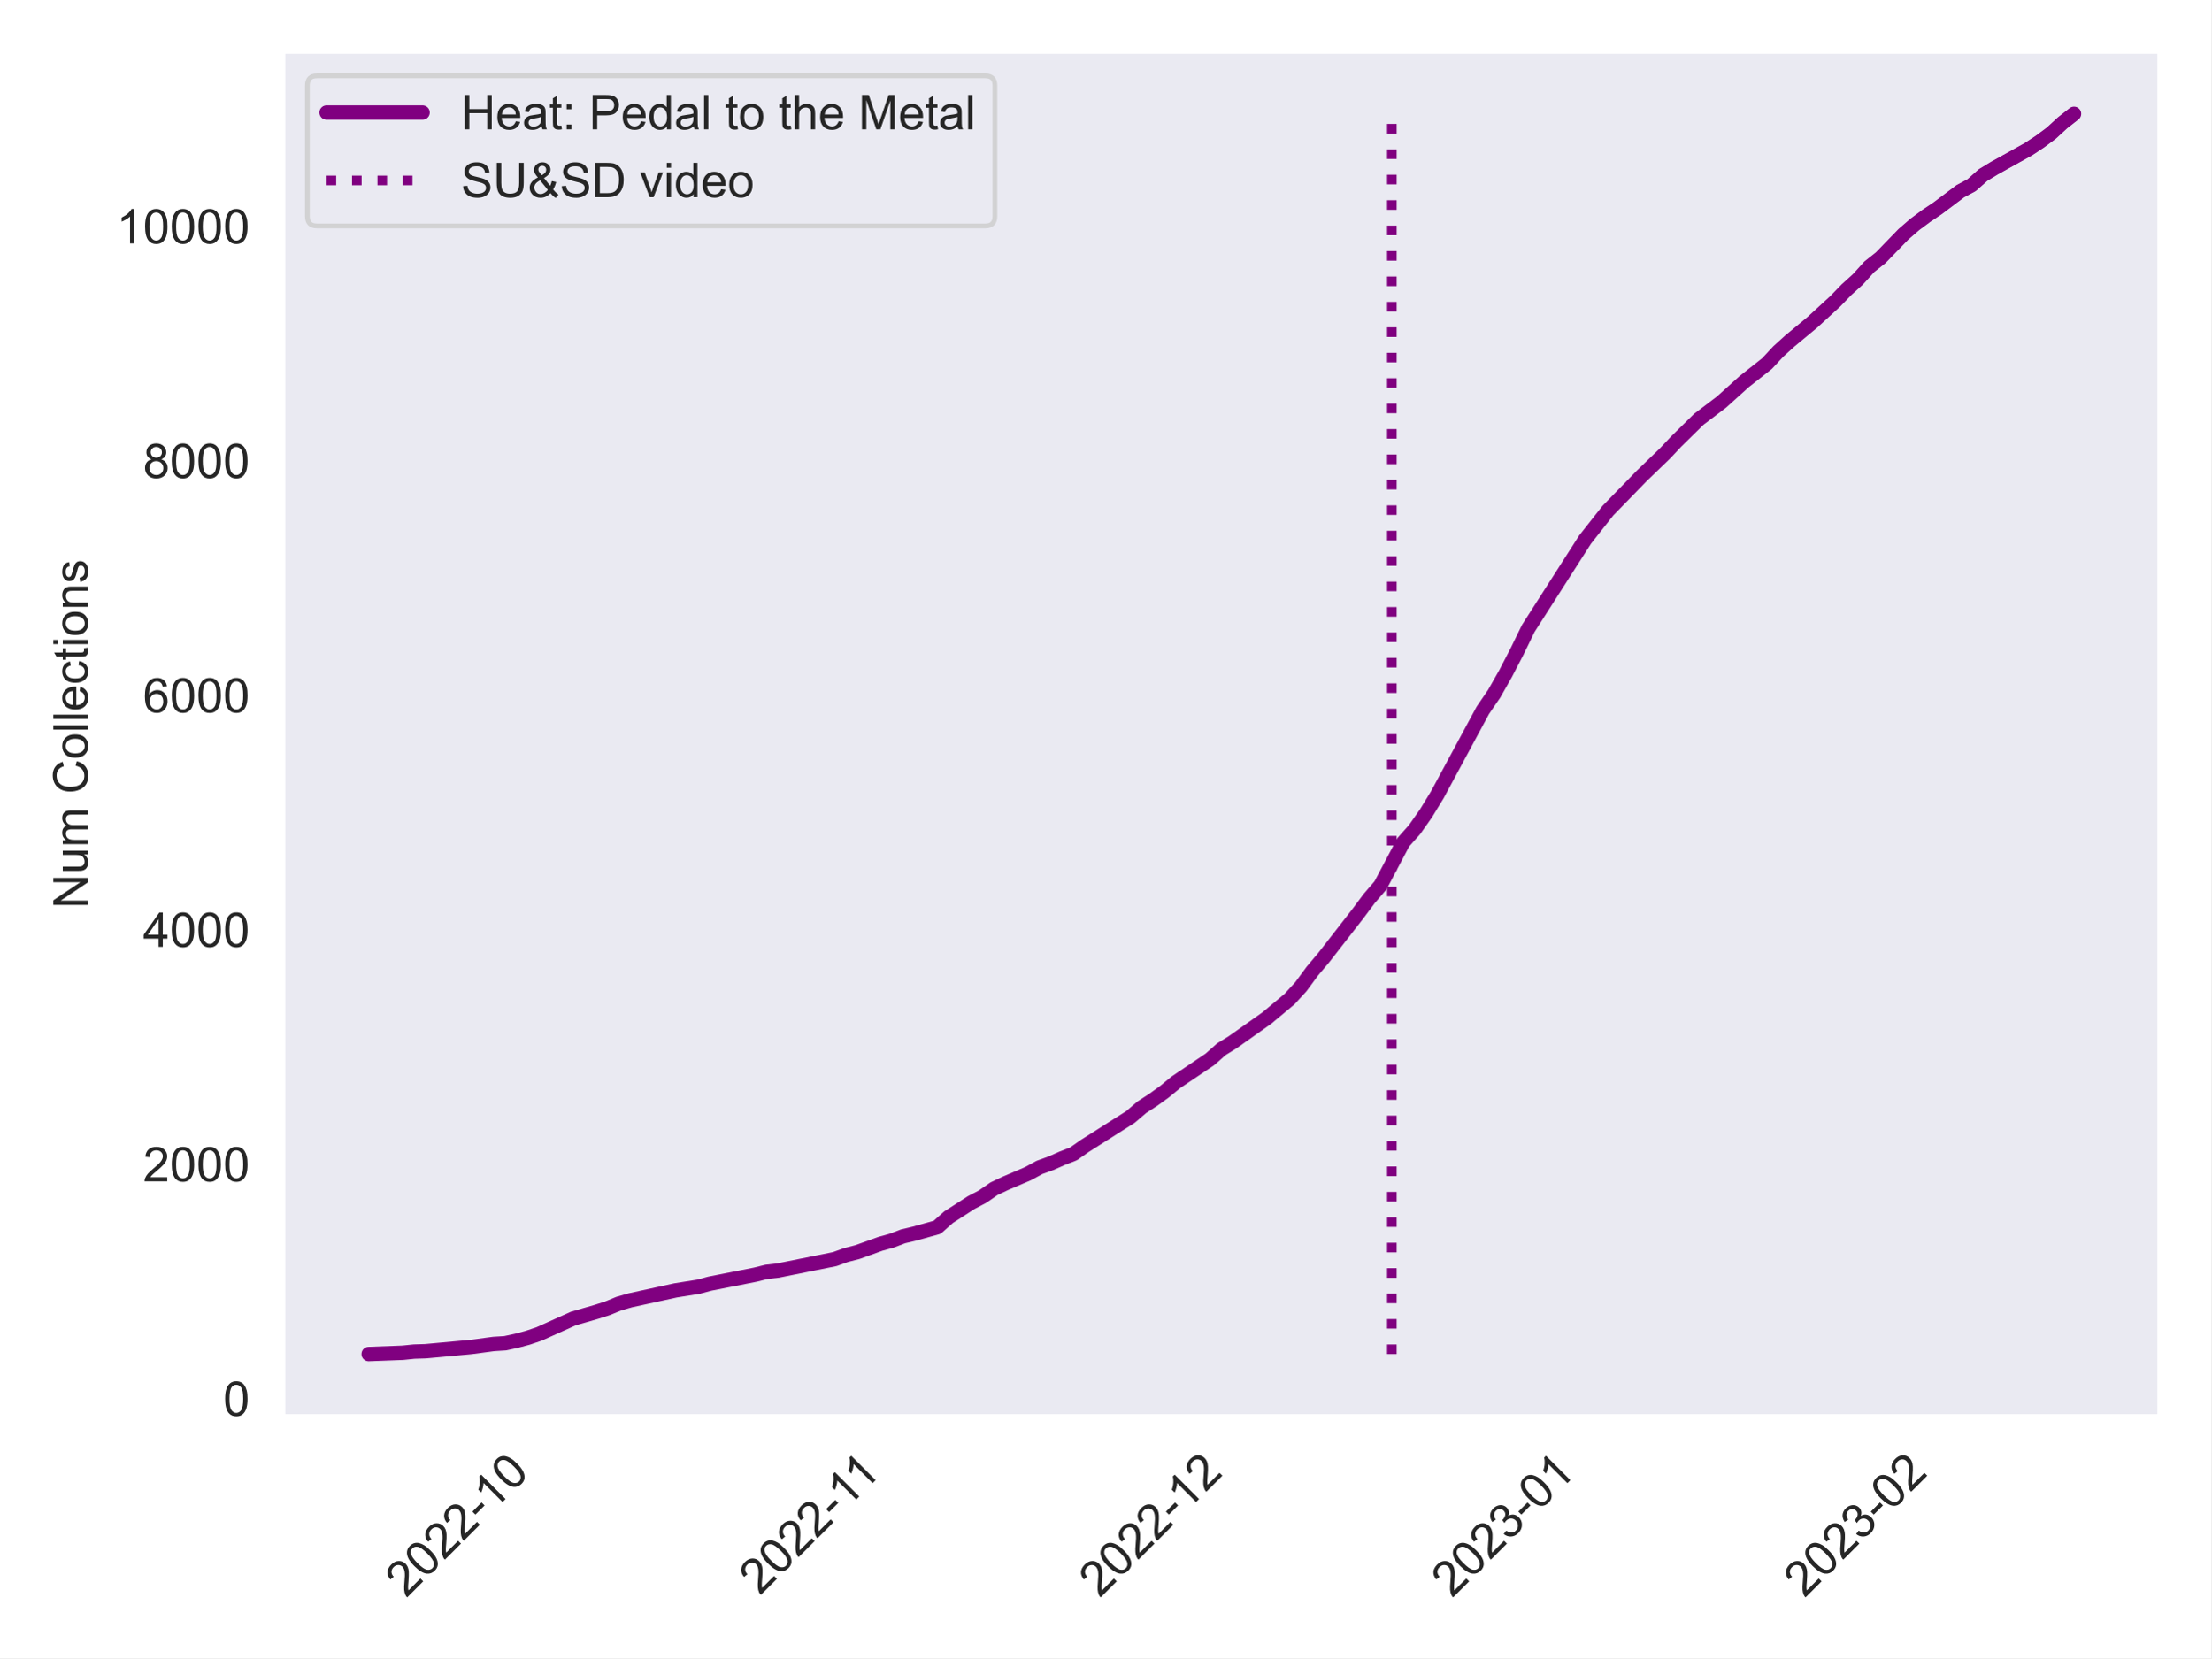
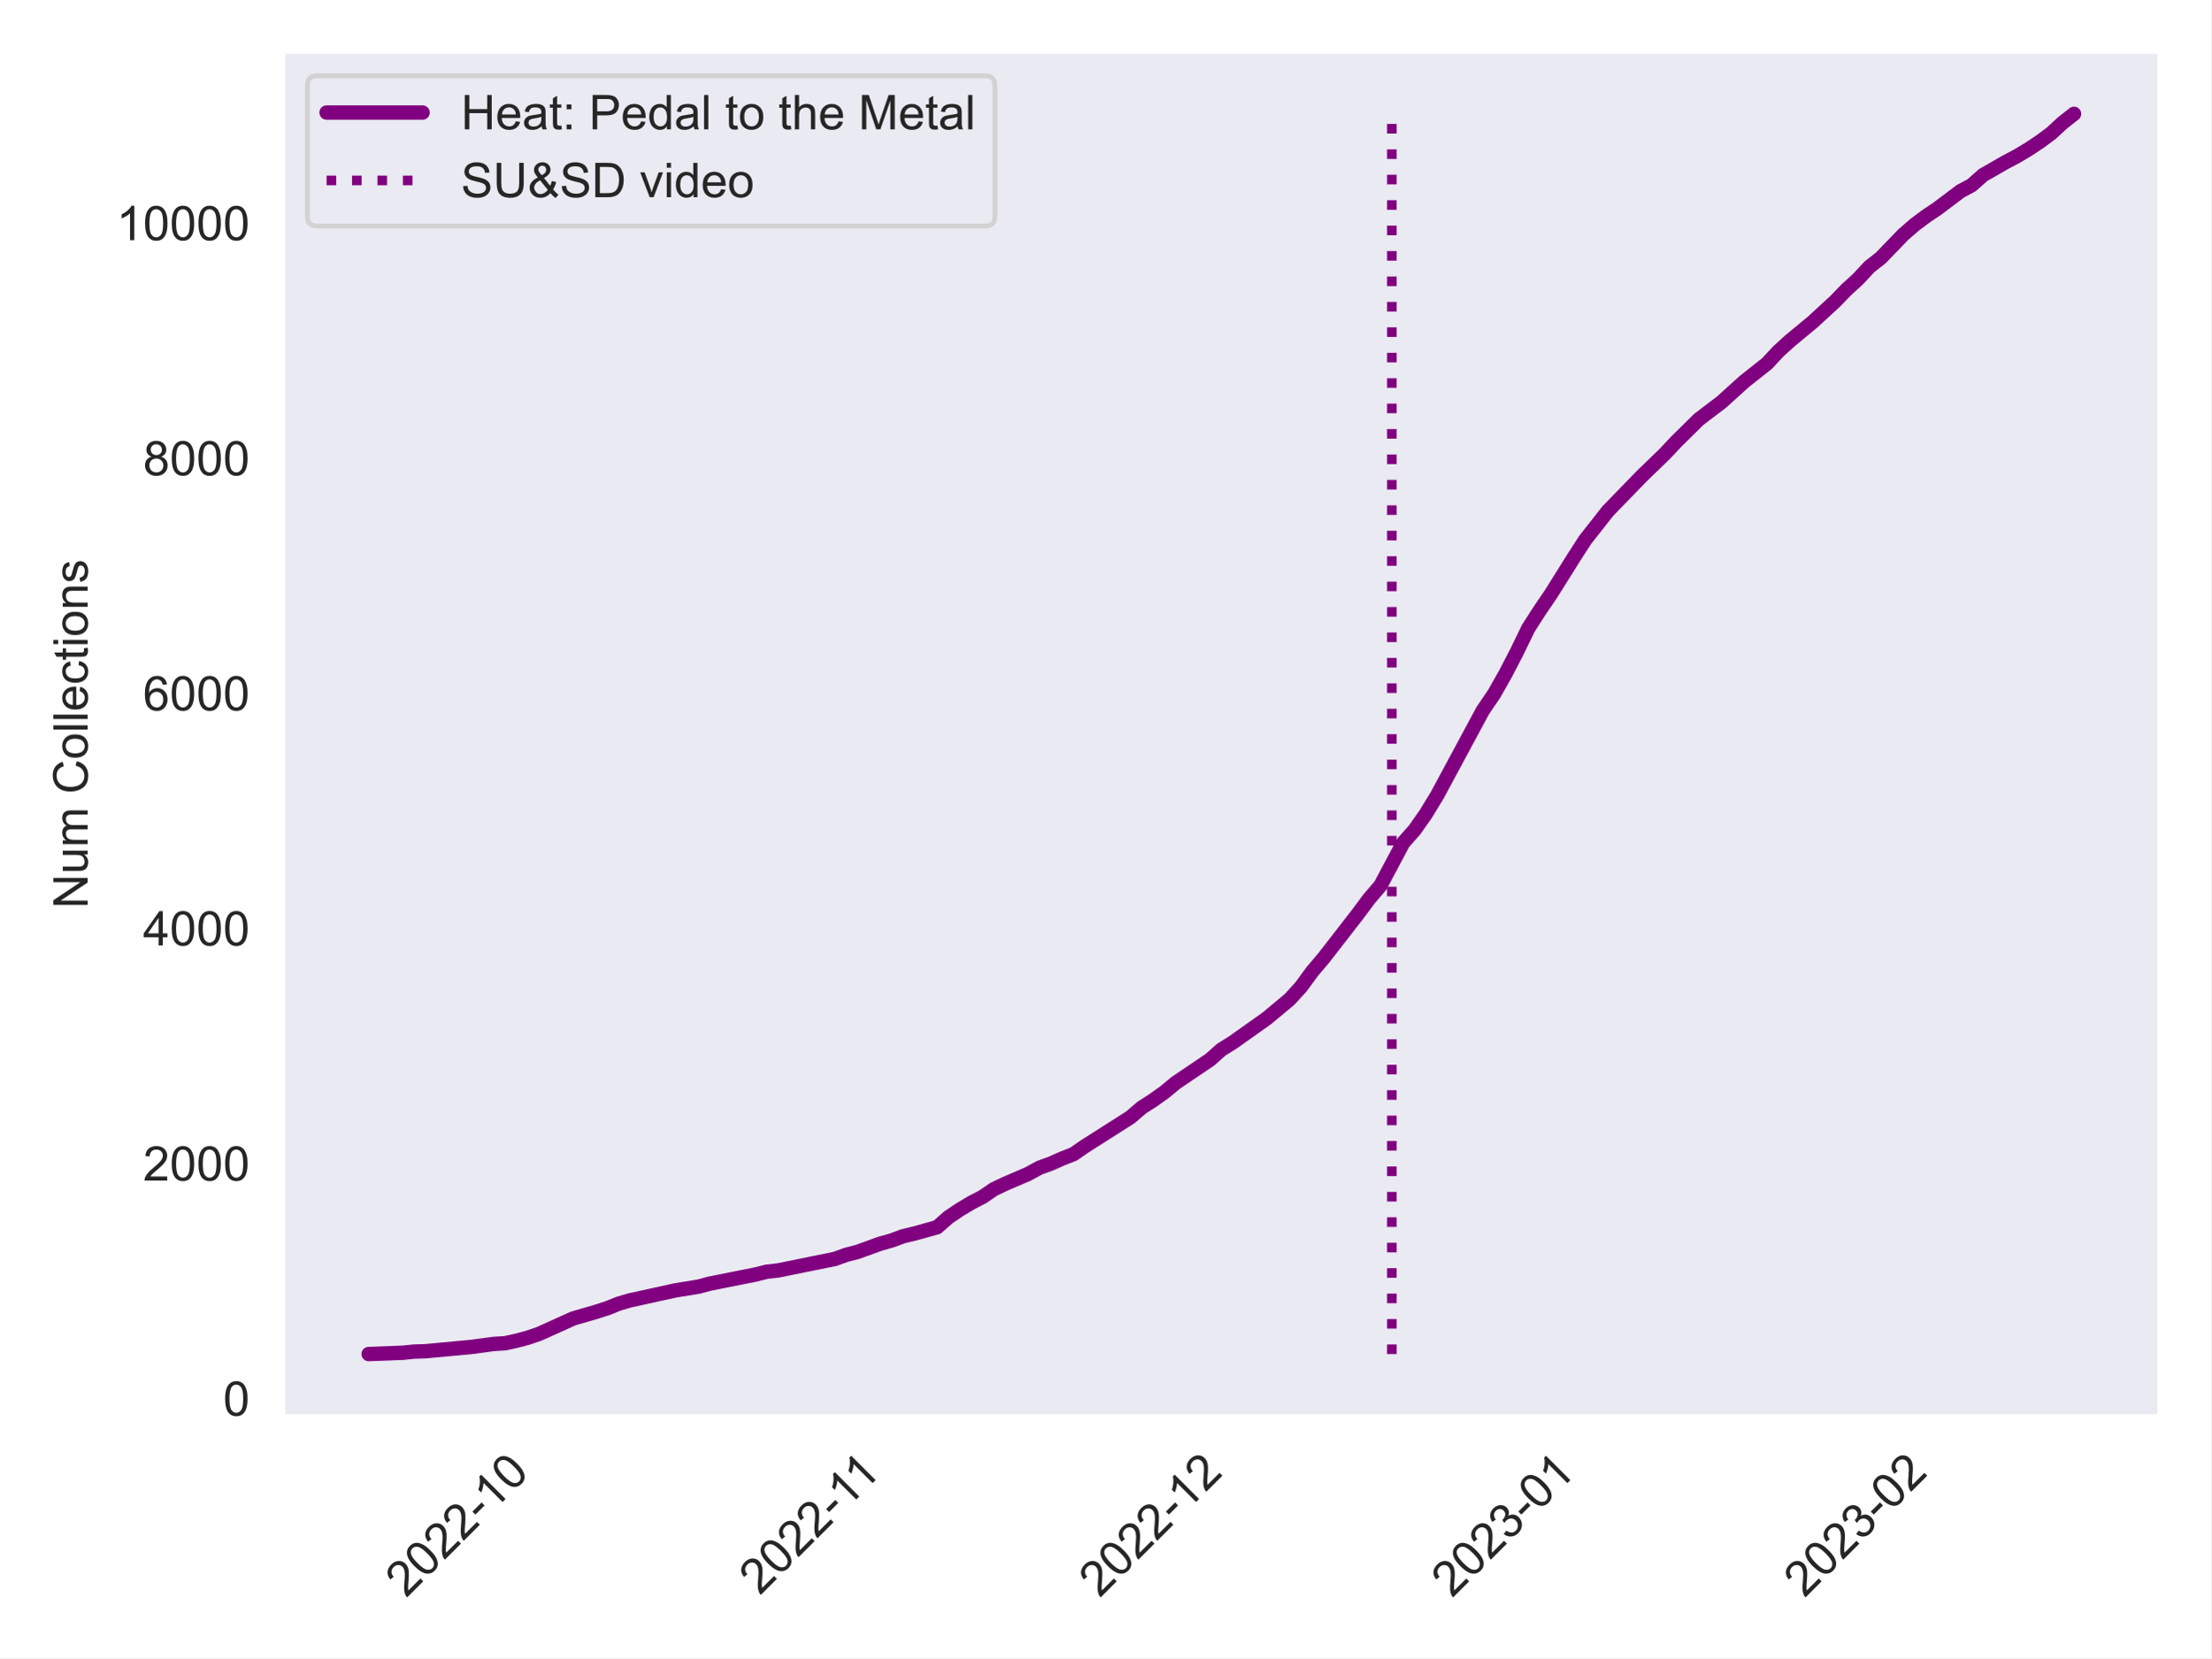
<svg xmlns="http://www.w3.org/2000/svg" xmlns:xlink="http://www.w3.org/1999/xlink" width="460.8pt" height="345.6pt" viewBox="0 0 460.8 345.6" version="1.1">
  <defs>
    <style type="text/css">*{stroke-linejoin: round; stroke-linecap: butt}</style>
  </defs>
  <g id="figure_1">
    <g id="patch_1">
      <path d="M 0 345.6  L 460.8 345.6  L 460.8 0  L 0 0  z " style="fill: #ffffff" />
    </g>
    <g id="axes_1">
      <g id="patch_2">
        <path d="M 59.06 295.153  L 450 295.153  L 450 10.8  L 59.06 10.8  z " style="fill: #eaeaf2" />
      </g>
      <g id="matplotlib.axis_1">
        <g id="xtick_1">
          <g id="text_1">
            <g style="fill: #262626" transform="translate(84.6389 333.1617) rotate(-45) scale(0.1 -0.1)">
              <defs>
                <path id="ArialMT-32" d="M 3222 541  L 3222 0  L 194 0  Q 188 203 259 391  Q 375 700 629 1000  Q 884 1300 1366 1694  Q 2113 2306 2375 2664  Q 2638 3022 2638 3341  Q 2638 3675 2398 3904  Q 2159 4134 1775 4134  Q 1369 4134 1125 3890  Q 881 3647 878 3216  L 300 3275  Q 359 3922 746 4261  Q 1134 4600 1788 4600  Q 2447 4600 2831 4234  Q 3216 3869 3216 3328  Q 3216 3053 3103 2787  Q 2991 2522 2730 2228  Q 2469 1934 1863 1422  Q 1356 997 1212 845  Q 1069 694 975 541  L 3222 541  z " transform="scale(0.015625)" />
                <path id="ArialMT-30" d="M 266 2259  Q 266 3072 433 3567  Q 600 4063 929 4331  Q 1259 4600 1759 4600  Q 2128 4600 2406 4451  Q 2684 4303 2865 4023  Q 3047 3744 3150 3342  Q 3253 2941 3253 2259  Q 3253 1453 3087 958  Q 2922 463 2592 192  Q 2263 -78 1759 -78  Q 1097 -78 719 397  Q 266 969 266 2259  z M 844 2259  Q 844 1131 1108 757  Q 1372 384 1759 384  Q 2147 384 2411 759  Q 2675 1134 2675 2259  Q 2675 3391 2411 3762  Q 2147 4134 1753 4134  Q 1366 4134 1134 3806  Q 844 3388 844 2259  z " transform="scale(0.015625)" />
                <path id="ArialMT-2d" d="M 203 1375  L 203 1941  L 1931 1941  L 1931 1375  L 203 1375  z " transform="scale(0.015625)" />
                <path id="ArialMT-31" d="M 2384 0  L 1822 0  L 1822 3584  Q 1619 3391 1289 3197  Q 959 3003 697 2906  L 697 3450  Q 1169 3672 1522 3987  Q 1875 4303 2022 4600  L 2384 4600  L 2384 0  z " transform="scale(0.015625)" />
              </defs>
              <use xlink:href="#ArialMT-32" />
              <use xlink:href="#ArialMT-30" x="55.615" />
              <use xlink:href="#ArialMT-32" x="111.23" />
              <use xlink:href="#ArialMT-32" x="166.846" />
              <use xlink:href="#ArialMT-2d" x="222.461" />
              <use xlink:href="#ArialMT-31" x="255.762" />
              <use xlink:href="#ArialMT-30" x="311.377" />
            </g>
          </g>
        </g>
        <g id="xtick_2">
          <g id="text_2">
            <g style="fill: #262626" transform="translate(158.349 332.6402) rotate(-45) scale(0.1 -0.1)">
              <use xlink:href="#ArialMT-32" />
              <use xlink:href="#ArialMT-30" x="55.615" />
              <use xlink:href="#ArialMT-32" x="111.23" />
              <use xlink:href="#ArialMT-32" x="166.846" />
              <use xlink:href="#ArialMT-2d" x="222.461" />
              <use xlink:href="#ArialMT-31" x="255.762" />
              <use xlink:href="#ArialMT-31" x="304.002" />
            </g>
          </g>
        </g>
        <g id="xtick_3">
          <g id="text_3">
            <g style="fill: #262626" transform="translate(229.1682 333.1617) rotate(-45) scale(0.1 -0.1)">
              <use xlink:href="#ArialMT-32" />
              <use xlink:href="#ArialMT-30" x="55.615" />
              <use xlink:href="#ArialMT-32" x="111.23" />
              <use xlink:href="#ArialMT-32" x="166.846" />
              <use xlink:href="#ArialMT-2d" x="222.461" />
              <use xlink:href="#ArialMT-31" x="255.762" />
              <use xlink:href="#ArialMT-32" x="311.377" />
            </g>
          </g>
        </g>
        <g id="xtick_4">
          <g id="text_4">
            <g style="fill: #262626" transform="translate(302.6176 333.1617) rotate(-45) scale(0.1 -0.1)">
              <defs>
                <path id="ArialMT-33" d="M 269 1209  L 831 1284  Q 928 806 1161 595  Q 1394 384 1728 384  Q 2125 384 2398 659  Q 2672 934 2672 1341  Q 2672 1728 2419 1979  Q 2166 2231 1775 2231  Q 1616 2231 1378 2169  L 1441 2663  Q 1497 2656 1531 2656  Q 1891 2656 2178 2843  Q 2466 3031 2466 3422  Q 2466 3731 2256 3934  Q 2047 4138 1716 4138  Q 1388 4138 1169 3931  Q 950 3725 888 3313  L 325 3413  Q 428 3978 793 4289  Q 1159 4600 1703 4600  Q 2078 4600 2393 4439  Q 2709 4278 2876 4000  Q 3044 3722 3044 3409  Q 3044 3113 2884 2869  Q 2725 2625 2413 2481  Q 2819 2388 3044 2092  Q 3269 1797 3269 1353  Q 3269 753 2831 336  Q 2394 -81 1725 -81  Q 1122 -81 723 278  Q 325 638 269 1209  z " transform="scale(0.015625)" />
              </defs>
              <use xlink:href="#ArialMT-32" />
              <use xlink:href="#ArialMT-30" x="55.615" />
              <use xlink:href="#ArialMT-32" x="111.23" />
              <use xlink:href="#ArialMT-33" x="166.846" />
              <use xlink:href="#ArialMT-2d" x="222.461" />
              <use xlink:href="#ArialMT-30" x="255.762" />
              <use xlink:href="#ArialMT-31" x="311.377" />
            </g>
          </g>
        </g>
        <g id="xtick_5">
          <g id="text_5">
            <g style="fill: #262626" transform="translate(376.0669 333.1617) rotate(-45) scale(0.1 -0.1)">
              <use xlink:href="#ArialMT-32" />
              <use xlink:href="#ArialMT-30" x="55.615" />
              <use xlink:href="#ArialMT-32" x="111.23" />
              <use xlink:href="#ArialMT-33" x="166.846" />
              <use xlink:href="#ArialMT-2d" x="222.461" />
              <use xlink:href="#ArialMT-30" x="255.762" />
              <use xlink:href="#ArialMT-32" x="311.377" />
            </g>
          </g>
        </g>
      </g>
      <g id="matplotlib.axis_2">
        <g id="ytick_1">
          <g id="text_6">
-             <g style="fill: #262626" transform="translate(46.49906 295.0921) scale(0.1 -0.1)">
+             <g style="fill: #262626" transform="translate(46.49906 295.0678) scale(0.1 -0.1)">
              <use xlink:href="#ArialMT-30" />
            </g>
          </g>
        </g>
        <g id="ytick_2">
          <g id="text_7">
-             <g style="fill: #262626" transform="translate(29.81625 246.2212) scale(0.1 -0.1)">
+             <g style="fill: #262626" transform="translate(29.81625 246.0672) scale(0.1 -0.1)">
              <use xlink:href="#ArialMT-32" />
              <use xlink:href="#ArialMT-30" x="55.615" />
              <use xlink:href="#ArialMT-30" x="111.23" />
              <use xlink:href="#ArialMT-30" x="166.846" />
            </g>
          </g>
        </g>
        <g id="ytick_3">
          <g id="text_8">
-             <g style="fill: #262626" transform="translate(29.81625 197.3503) scale(0.1 -0.1)">
+             <g style="fill: #262626" transform="translate(29.81625 197.0666) scale(0.1 -0.1)">
              <defs>
                <path id="ArialMT-34" d="M 2069 0  L 2069 1097  L 81 1097  L 81 1613  L 2172 4581  L 2631 4581  L 2631 1613  L 3250 1613  L 3250 1097  L 2631 1097  L 2631 0  L 2069 0  z M 2069 1613  L 2069 3678  L 634 1613  L 2069 1613  z " transform="scale(0.015625)" />
              </defs>
              <use xlink:href="#ArialMT-34" />
              <use xlink:href="#ArialMT-30" x="55.615" />
              <use xlink:href="#ArialMT-30" x="111.23" />
              <use xlink:href="#ArialMT-30" x="166.846" />
            </g>
          </g>
        </g>
        <g id="ytick_4">
          <g id="text_9">
-             <g style="fill: #262626" transform="translate(29.81625 148.4794) scale(0.1 -0.1)">
+             <g style="fill: #262626" transform="translate(29.81625 148.066) scale(0.1 -0.1)">
              <defs>
                <path id="ArialMT-36" d="M 3184 3459  L 2625 3416  Q 2550 3747 2413 3897  Q 2184 4138 1850 4138  Q 1581 4138 1378 3988  Q 1113 3794 959 3422  Q 806 3050 800 2363  Q 1003 2672 1297 2822  Q 1591 2972 1913 2972  Q 2475 2972 2870 2558  Q 3266 2144 3266 1488  Q 3266 1056 3080 686  Q 2894 316 2569 119  Q 2244 -78 1831 -78  Q 1128 -78 684 439  Q 241 956 241 2144  Q 241 3472 731 4075  Q 1159 4600 1884 4600  Q 2425 4600 2770 4297  Q 3116 3994 3184 3459  z M 888 1484  Q 888 1194 1011 928  Q 1134 663 1356 523  Q 1578 384 1822 384  Q 2178 384 2434 671  Q 2691 959 2691 1453  Q 2691 1928 2437 2201  Q 2184 2475 1800 2475  Q 1419 2475 1153 2201  Q 888 1928 888 1484  z " transform="scale(0.015625)" />
              </defs>
              <use xlink:href="#ArialMT-36" />
              <use xlink:href="#ArialMT-30" x="55.615" />
              <use xlink:href="#ArialMT-30" x="111.23" />
              <use xlink:href="#ArialMT-30" x="166.846" />
            </g>
          </g>
        </g>
        <g id="ytick_5">
          <g id="text_10">
-             <g style="fill: #262626" transform="translate(29.81625 99.60853) scale(0.1 -0.1)">
+             <g style="fill: #262626" transform="translate(29.81625 99.0654) scale(0.1 -0.1)">
              <defs>
                <path id="ArialMT-38" d="M 1131 2484  Q 781 2613 612 2850  Q 444 3088 444 3419  Q 444 3919 803 4259  Q 1163 4600 1759 4600  Q 2359 4600 2725 4251  Q 3091 3903 3091 3403  Q 3091 3084 2923 2848  Q 2756 2613 2416 2484  Q 2838 2347 3058 2040  Q 3278 1734 3278 1309  Q 3278 722 2862 322  Q 2447 -78 1769 -78  Q 1091 -78 675 323  Q 259 725 259 1325  Q 259 1772 486 2073  Q 713 2375 1131 2484  z M 1019 3438  Q 1019 3113 1228 2906  Q 1438 2700 1772 2700  Q 2097 2700 2305 2904  Q 2513 3109 2513 3406  Q 2513 3716 2298 3927  Q 2084 4138 1766 4138  Q 1444 4138 1231 3931  Q 1019 3725 1019 3438  z M 838 1322  Q 838 1081 952 856  Q 1066 631 1291 507  Q 1516 384 1775 384  Q 2178 384 2440 643  Q 2703 903 2703 1303  Q 2703 1709 2433 1975  Q 2163 2241 1756 2241  Q 1359 2241 1098 1978  Q 838 1716 838 1322  z " transform="scale(0.015625)" />
              </defs>
              <use xlink:href="#ArialMT-38" />
              <use xlink:href="#ArialMT-30" x="55.615" />
              <use xlink:href="#ArialMT-30" x="111.23" />
              <use xlink:href="#ArialMT-30" x="166.846" />
            </g>
          </g>
        </g>
        <g id="ytick_6">
          <g id="text_11">
-             <g style="fill: #262626" transform="translate(24.25531 50.73763) scale(0.1 -0.1)">
+             <g style="fill: #262626" transform="translate(24.25531 50.06481) scale(0.1 -0.1)">
              <use xlink:href="#ArialMT-31" />
              <use xlink:href="#ArialMT-30" x="55.615" />
              <use xlink:href="#ArialMT-30" x="111.23" />
              <use xlink:href="#ArialMT-30" x="166.846" />
              <use xlink:href="#ArialMT-30" x="222.461" />
            </g>
          </g>
        </g>
        <g id="text_12">
          <g style="fill: #262626" transform="translate(18.26781 189.3764) rotate(-90) scale(0.1 -0.1)">
            <defs>
              <path id="ArialMT-4e" d="M 488 0  L 488 4581  L 1109 4581  L 3516 984  L 3516 4581  L 4097 4581  L 4097 0  L 3475 0  L 1069 3600  L 1069 0  L 488 0  z " transform="scale(0.015625)" />
              <path id="ArialMT-75" d="M 2597 0  L 2597 488  Q 2209 -75 1544 -75  Q 1250 -75 995 37  Q 741 150 617 320  Q 494 491 444 738  Q 409 903 409 1263  L 409 3319  L 972 3319  L 972 1478  Q 972 1038 1006 884  Q 1059 663 1231 536  Q 1403 409 1656 409  Q 1909 409 2131 539  Q 2353 669 2445 892  Q 2538 1116 2538 1541  L 2538 3319  L 3100 3319  L 3100 0  L 2597 0  z " transform="scale(0.015625)" />
              <path id="ArialMT-6d" d="M 422 0  L 422 3319  L 925 3319  L 925 2853  Q 1081 3097 1340 3245  Q 1600 3394 1931 3394  Q 2300 3394 2536 3241  Q 2772 3088 2869 2813  Q 3263 3394 3894 3394  Q 4388 3394 4653 3120  Q 4919 2847 4919 2278  L 4919 0  L 4359 0  L 4359 2091  Q 4359 2428 4304 2576  Q 4250 2725 4106 2815  Q 3963 2906 3769 2906  Q 3419 2906 3187 2673  Q 2956 2441 2956 1928  L 2956 0  L 2394 0  L 2394 2156  Q 2394 2531 2256 2718  Q 2119 2906 1806 2906  Q 1569 2906 1367 2781  Q 1166 2656 1075 2415  Q 984 2175 984 1722  L 984 0  L 422 0  z " transform="scale(0.015625)" />
              <path id="ArialMT-20" transform="scale(0.015625)" />
              <path id="ArialMT-43" d="M 3763 1606  L 4369 1453  Q 4178 706 3683 314  Q 3188 -78 2472 -78  Q 1731 -78 1267 223  Q 803 525 561 1097  Q 319 1669 319 2325  Q 319 3041 592 3573  Q 866 4106 1370 4382  Q 1875 4659 2481 4659  Q 3169 4659 3637 4309  Q 4106 3959 4291 3325  L 3694 3184  Q 3534 3684 3231 3912  Q 2928 4141 2469 4141  Q 1941 4141 1586 3887  Q 1231 3634 1087 3207  Q 944 2781 944 2328  Q 944 1744 1114 1308  Q 1284 872 1643 656  Q 2003 441 2422 441  Q 2931 441 3284 734  Q 3638 1028 3763 1606  z " transform="scale(0.015625)" />
              <path id="ArialMT-6f" d="M 213 1659  Q 213 2581 725 3025  Q 1153 3394 1769 3394  Q 2453 3394 2887 2945  Q 3322 2497 3322 1706  Q 3322 1066 3130 698  Q 2938 331 2570 128  Q 2203 -75 1769 -75  Q 1072 -75 642 372  Q 213 819 213 1659  z M 791 1659  Q 791 1022 1069 705  Q 1347 388 1769 388  Q 2188 388 2466 706  Q 2744 1025 2744 1678  Q 2744 2294 2464 2611  Q 2184 2928 1769 2928  Q 1347 2928 1069 2612  Q 791 2297 791 1659  z " transform="scale(0.015625)" />
              <path id="ArialMT-6c" d="M 409 0  L 409 4581  L 972 4581  L 972 0  L 409 0  z " transform="scale(0.015625)" />
              <path id="ArialMT-65" d="M 2694 1069  L 3275 997  Q 3138 488 2766 206  Q 2394 -75 1816 -75  Q 1088 -75 661 373  Q 234 822 234 1631  Q 234 2469 665 2931  Q 1097 3394 1784 3394  Q 2450 3394 2872 2941  Q 3294 2488 3294 1666  Q 3294 1616 3291 1516  L 816 1516  Q 847 969 1125 678  Q 1403 388 1819 388  Q 2128 388 2347 550  Q 2566 713 2694 1069  z M 847 1978  L 2700 1978  Q 2663 2397 2488 2606  Q 2219 2931 1791 2931  Q 1403 2931 1139 2672  Q 875 2413 847 1978  z " transform="scale(0.015625)" />
              <path id="ArialMT-63" d="M 2588 1216  L 3141 1144  Q 3050 572 2676 248  Q 2303 -75 1759 -75  Q 1078 -75 664 370  Q 250 816 250 1647  Q 250 2184 428 2587  Q 606 2991 970 3192  Q 1334 3394 1763 3394  Q 2303 3394 2647 3120  Q 2991 2847 3088 2344  L 2541 2259  Q 2463 2594 2264 2762  Q 2066 2931 1784 2931  Q 1359 2931 1093 2626  Q 828 2322 828 1663  Q 828 994 1084 691  Q 1341 388 1753 388  Q 2084 388 2306 591  Q 2528 794 2588 1216  z " transform="scale(0.015625)" />
              <path id="ArialMT-74" d="M 1650 503  L 1731 6  Q 1494 -44 1306 -44  Q 1000 -44 831 53  Q 663 150 594 308  Q 525 466 525 972  L 525 2881  L 113 2881  L 113 3319  L 525 3319  L 525 4141  L 1084 4478  L 1084 3319  L 1650 3319  L 1650 2881  L 1084 2881  L 1084 941  Q 1084 700 1114 631  Q 1144 563 1211 522  Q 1278 481 1403 481  Q 1497 481 1650 503  z " transform="scale(0.015625)" />
              <path id="ArialMT-69" d="M 425 3934  L 425 4581  L 988 4581  L 988 3934  L 425 3934  z M 425 0  L 425 3319  L 988 3319  L 988 0  L 425 0  z " transform="scale(0.015625)" />
              <path id="ArialMT-6e" d="M 422 0  L 422 3319  L 928 3319  L 928 2847  Q 1294 3394 1984 3394  Q 2284 3394 2536 3286  Q 2788 3178 2913 3003  Q 3038 2828 3088 2588  Q 3119 2431 3119 2041  L 3119 0  L 2556 0  L 2556 2019  Q 2556 2363 2490 2533  Q 2425 2703 2258 2804  Q 2091 2906 1866 2906  Q 1506 2906 1245 2678  Q 984 2450 984 1813  L 984 0  L 422 0  z " transform="scale(0.015625)" />
              <path id="ArialMT-73" d="M 197 991  L 753 1078  Q 800 744 1014 566  Q 1228 388 1613 388  Q 2000 388 2187 545  Q 2375 703 2375 916  Q 2375 1106 2209 1216  Q 2094 1291 1634 1406  Q 1016 1563 777 1677  Q 538 1791 414 1992  Q 291 2194 291 2438  Q 291 2659 392 2848  Q 494 3038 669 3163  Q 800 3259 1026 3326  Q 1253 3394 1513 3394  Q 1903 3394 2198 3281  Q 2494 3169 2634 2976  Q 2775 2784 2828 2463  L 2278 2388  Q 2241 2644 2061 2787  Q 1881 2931 1553 2931  Q 1166 2931 1000 2803  Q 834 2675 834 2503  Q 834 2394 903 2306  Q 972 2216 1119 2156  Q 1203 2125 1616 2013  Q 2213 1853 2448 1751  Q 2684 1650 2818 1456  Q 2953 1263 2953 975  Q 2953 694 2789 445  Q 2625 197 2315 61  Q 2006 -75 1616 -75  Q 969 -75 630 194  Q 291 463 197 991  z " transform="scale(0.015625)" />
            </defs>
            <use xlink:href="#ArialMT-4e" />
            <use xlink:href="#ArialMT-75" x="72.217" />
            <use xlink:href="#ArialMT-6d" x="127.832" />
            <use xlink:href="#ArialMT-20" x="211.133" />
            <use xlink:href="#ArialMT-43" x="238.916" />
            <use xlink:href="#ArialMT-6f" x="311.133" />
            <use xlink:href="#ArialMT-6c" x="366.748" />
            <use xlink:href="#ArialMT-6c" x="388.965" />
            <use xlink:href="#ArialMT-65" x="411.182" />
            <use xlink:href="#ArialMT-63" x="466.797" />
            <use xlink:href="#ArialMT-74" x="516.797" />
            <use xlink:href="#ArialMT-69" x="544.58" />
            <use xlink:href="#ArialMT-6f" x="566.797" />
            <use xlink:href="#ArialMT-6e" x="622.412" />
            <use xlink:href="#ArialMT-73" x="678.027" />
          </g>
        </g>
      </g>
      <g id="PolyCollection_1" />
      <g id="line2d_1">
-         <path d="M 76.83 282.228  L 83.938 281.959  L 86.307 281.715  L 88.677 281.641  L 98.154 280.762  L 102.893 280.126  L 105.262 279.98  L 107.631 279.467  L 110.001 278.831  L 112.37 278.025  L 119.478 274.824  L 124.217 273.455  L 126.586 272.698  L 128.955 271.721  L 131.325 271.036  L 140.802 268.959  L 145.541 268.202  L 147.91 267.566  L 157.387 265.685  L 159.757 265.098  L 162.126 264.83  L 173.973 262.435  L 176.342 261.58  L 178.711 260.969  L 183.45 259.258  L 185.819 258.599  L 188.189 257.695  L 190.558 257.133  L 195.297 255.813  L 197.666 253.712  L 202.405 250.657  L 204.774 249.411  L 207.143 247.774  L 209.513 246.65  L 214.251 244.622  L 216.621 243.327  L 218.99 242.471  L 221.359 241.421  L 223.729 240.492  L 226.098 238.83  L 235.575 232.819  L 237.945 230.791  L 240.314 229.252  L 242.683 227.541  L 245.053 225.586  L 252.161 220.797  L 254.53 218.696  L 256.899 217.229  L 264.007 212.196  L 268.746 208.237  L 271.115 205.647  L 273.485 202.422  L 275.854 199.611  L 282.962 190.473  L 285.331 187.296  L 287.701 184.535  L 292.439 175.567  L 294.809 172.904  L 297.178 169.531  L 299.547 165.646  L 309.025 148.053  L 311.394 144.583  L 313.763 140.404  L 316.133 135.835  L 318.502 130.972  L 330.349 112.45  L 335.087 106.439  L 342.195 99.133  L 346.934 94.563  L 349.303 92.047  L 354.042 87.379  L 358.781 83.787  L 363.519 79.511  L 368.258 75.773  L 370.627 73.231  L 372.997 71.081  L 377.735 67.147  L 382.474 62.797  L 384.843 60.354  L 387.213 58.204  L 389.582 55.589  L 391.951 53.707  L 396.69 48.82  L 399.059 46.768  L 401.429 45.008  L 403.798 43.42  L 408.537 39.853  L 410.906 38.582  L 413.275 36.48  L 415.645 35.039  L 422.753 31.08  L 425.122 29.516  L 427.491 27.757  L 429.861 25.582  L 432.23 23.725  L 432.23 23.725  " clip-path="url(#p5a009da566)" style="fill: none; stroke: #800080; stroke-width: 3; stroke-linecap: round" />
+         <path d="M 76.83 282.228  L 83.938 281.958  L 86.307 281.713  L 88.677 281.64  L 98.154 280.758  L 102.893 280.121  L 105.262 279.974  L 107.631 279.459  L 110.001 278.822  L 112.37 278.014  L 119.478 274.804  L 124.217 273.432  L 126.586 272.673  L 128.955 271.717  L 131.325 271.031  L 140.802 268.949  L 145.541 268.189  L 147.91 267.552  L 157.387 265.666  L 159.757 265.078  L 162.126 264.808  L 173.973 262.407  L 176.342 261.55  L 178.711 260.937  L 183.45 259.222  L 185.819 258.56  L 188.189 257.678  L 190.558 257.115  L 195.297 255.792  L 197.666 253.709  L 200.035 252.117  L 202.405 250.696  L 204.774 249.471  L 207.143 247.854  L 209.513 246.727  L 214.251 244.693  L 216.621 243.395  L 218.99 242.537  L 221.359 241.484  L 223.729 240.553  L 226.098 238.911  L 235.575 232.884  L 237.945 230.851  L 240.314 229.332  L 242.683 227.641  L 245.053 225.681  L 252.161 220.879  L 254.53 218.772  L 256.899 217.302  L 264.007 212.255  L 268.746 208.31  L 271.115 205.713  L 273.485 202.479  L 275.854 199.686  L 282.962 190.523  L 285.331 187.338  L 287.701 184.57  L 292.439 175.651  L 294.809 172.981  L 297.178 169.6  L 299.547 165.704  L 309.025 148.089  L 311.394 144.61  L 313.763 140.42  L 316.133 135.838  L 318.502 130.963  L 320.871 127.263  L 323.241 123.784  L 327.979 116.214  L 330.349 112.539  L 335.087 106.512  L 342.195 99.186  L 346.934 94.604  L 349.303 92.081  L 354.042 87.401  L 358.781 83.8  L 363.519 79.512  L 368.258 75.764  L 370.627 73.216  L 372.997 71.06  L 377.735 67.14  L 382.474 62.779  L 384.843 60.329  L 387.213 58.173  L 389.582 55.625  L 391.951 53.762  L 396.69 48.862  L 399.059 46.804  L 401.429 45.04  L 403.798 43.448  L 408.537 39.871  L 410.906 38.597  L 413.275 36.49  L 418.014 33.77  L 420.383 32.521  L 422.753 31.1  L 425.122 29.532  L 427.491 27.768  L 429.861 25.587  L 432.23 23.725  L 432.23 23.725  " clip-path="url(#p45f0088726)" style="fill: none; stroke: #800080; stroke-width: 3; stroke-linecap: round" />
      </g>
      <g id="LineCollection_1">
-         <path d="M 290.07 282.228  L 290.07 23.725  " clip-path="url(#p5a009da566)" style="fill: none; stroke-dasharray: 2,3.3; stroke-dashoffset: 0; stroke: #800080; stroke-width: 2" />
+         <path d="M 290.07 282.228  L 290.07 23.725  " clip-path="url(#p45f0088726)" style="fill: none; stroke-dasharray: 2,3.3; stroke-dashoffset: 0; stroke: #800080; stroke-width: 2" />
      </g>
      <g id="patch_3">
        <path d="M 59.06 295.153  L 59.06 10.8  " style="fill: none; stroke: #ffffff; stroke-width: 0.8; stroke-linejoin: miter; stroke-linecap: square" />
      </g>
      <g id="patch_4">
        <path d="M 450 295.153  L 450 10.8  " style="fill: none; stroke: #ffffff; stroke-width: 0.8; stroke-linejoin: miter; stroke-linecap: square" />
      </g>
      <g id="patch_5">
        <path d="M 59.06 295.153  L 450 295.153  " style="fill: none; stroke: #ffffff; stroke-width: 0.8; stroke-linejoin: miter; stroke-linecap: square" />
      </g>
      <g id="patch_6">
        <path d="M 59.06 10.8  L 450 10.8  " style="fill: none; stroke: #ffffff; stroke-width: 0.8; stroke-linejoin: miter; stroke-linecap: square" />
      </g>
      <g id="legend_1">
        <g id="patch_7">
          <path d="M 66.06 47.091  L 205.338 47.091  Q 207.338 47.091 207.338 45.091  L 207.338 17.8  Q 207.338 15.8 205.338 15.8  L 66.06 15.8  Q 64.06 15.8 64.06 17.8  L 64.06 45.091  Q 64.06 47.091 66.06 47.091  z " style="fill: #eaeaf2; opacity: 0.8; stroke: #cccccc; stroke-linejoin: miter" />
        </g>
        <g id="line2d_2">
          <path d="M 68.06 23.458  L 78.06 23.458  L 88.06 23.458  " style="fill: none; stroke: #800080; stroke-width: 3; stroke-linecap: round" />
        </g>
        <g id="text_13">
          <g style="fill: #262626" transform="translate(96.06 26.95781) scale(0.1 -0.1)">
            <defs>
              <path id="ArialMT-48" d="M 513 0  L 513 4581  L 1119 4581  L 1119 2700  L 3500 2700  L 3500 4581  L 4106 4581  L 4106 0  L 3500 0  L 3500 2159  L 1119 2159  L 1119 0  L 513 0  z " transform="scale(0.015625)" />
              <path id="ArialMT-61" d="M 2588 409  Q 2275 144 1986 34  Q 1697 -75 1366 -75  Q 819 -75 525 192  Q 231 459 231 875  Q 231 1119 342 1320  Q 453 1522 633 1644  Q 813 1766 1038 1828  Q 1203 1872 1538 1913  Q 2219 1994 2541 2106  Q 2544 2222 2544 2253  Q 2544 2597 2384 2738  Q 2169 2928 1744 2928  Q 1347 2928 1158 2789  Q 969 2650 878 2297  L 328 2372  Q 403 2725 575 2942  Q 747 3159 1072 3276  Q 1397 3394 1825 3394  Q 2250 3394 2515 3294  Q 2781 3194 2906 3042  Q 3031 2891 3081 2659  Q 3109 2516 3109 2141  L 3109 1391  Q 3109 606 3145 398  Q 3181 191 3288 0  L 2700 0  Q 2613 175 2588 409  z M 2541 1666  Q 2234 1541 1622 1453  Q 1275 1403 1131 1340  Q 988 1278 909 1158  Q 831 1038 831 891  Q 831 666 1001 516  Q 1172 366 1500 366  Q 1825 366 2078 508  Q 2331 650 2450 897  Q 2541 1088 2541 1459  L 2541 1666  z " transform="scale(0.015625)" />
              <path id="ArialMT-3a" d="M 578 2678  L 578 3319  L 1219 3319  L 1219 2678  L 578 2678  z M 578 0  L 578 641  L 1219 641  L 1219 0  L 578 0  z " transform="scale(0.015625)" />
              <path id="ArialMT-50" d="M 494 0  L 494 4581  L 2222 4581  Q 2678 4581 2919 4538  Q 3256 4481 3484 4323  Q 3713 4166 3852 3881  Q 3991 3597 3991 3256  Q 3991 2672 3619 2267  Q 3247 1863 2275 1863  L 1100 1863  L 1100 0  L 494 0  z M 1100 2403  L 2284 2403  Q 2872 2403 3119 2622  Q 3366 2841 3366 3238  Q 3366 3525 3220 3729  Q 3075 3934 2838 4000  Q 2684 4041 2272 4041  L 1100 4041  L 1100 2403  z " transform="scale(0.015625)" />
              <path id="ArialMT-64" d="M 2575 0  L 2575 419  Q 2259 -75 1647 -75  Q 1250 -75 917 144  Q 584 363 401 755  Q 219 1147 219 1656  Q 219 2153 384 2558  Q 550 2963 881 3178  Q 1213 3394 1622 3394  Q 1922 3394 2156 3267  Q 2391 3141 2538 2938  L 2538 4581  L 3097 4581  L 3097 0  L 2575 0  z M 797 1656  Q 797 1019 1065 703  Q 1334 388 1700 388  Q 2069 388 2326 689  Q 2584 991 2584 1609  Q 2584 2291 2321 2609  Q 2059 2928 1675 2928  Q 1300 2928 1048 2622  Q 797 2316 797 1656  z " transform="scale(0.015625)" />
              <path id="ArialMT-68" d="M 422 0  L 422 4581  L 984 4581  L 984 2938  Q 1378 3394 1978 3394  Q 2347 3394 2619 3248  Q 2891 3103 3008 2847  Q 3125 2591 3125 2103  L 3125 0  L 2563 0  L 2563 2103  Q 2563 2525 2380 2717  Q 2197 2909 1863 2909  Q 1613 2909 1392 2779  Q 1172 2650 1078 2428  Q 984 2206 984 1816  L 984 0  L 422 0  z " transform="scale(0.015625)" />
              <path id="ArialMT-4d" d="M 475 0  L 475 4581  L 1388 4581  L 2472 1338  Q 2622 884 2691 659  Q 2769 909 2934 1394  L 4031 4581  L 4847 4581  L 4847 0  L 4263 0  L 4263 3834  L 2931 0  L 2384 0  L 1059 3900  L 1059 0  L 475 0  z " transform="scale(0.015625)" />
            </defs>
            <use xlink:href="#ArialMT-48" />
            <use xlink:href="#ArialMT-65" x="72.217" />
            <use xlink:href="#ArialMT-61" x="127.832" />
            <use xlink:href="#ArialMT-74" x="183.447" />
            <use xlink:href="#ArialMT-3a" x="211.23" />
            <use xlink:href="#ArialMT-20" x="239.014" />
            <use xlink:href="#ArialMT-50" x="266.797" />
            <use xlink:href="#ArialMT-65" x="333.496" />
            <use xlink:href="#ArialMT-64" x="389.111" />
            <use xlink:href="#ArialMT-61" x="444.727" />
            <use xlink:href="#ArialMT-6c" x="500.342" />
            <use xlink:href="#ArialMT-20" x="522.559" />
            <use xlink:href="#ArialMT-74" x="550.342" />
            <use xlink:href="#ArialMT-6f" x="578.125" />
            <use xlink:href="#ArialMT-20" x="633.74" />
            <use xlink:href="#ArialMT-74" x="661.523" />
            <use xlink:href="#ArialMT-68" x="689.307" />
            <use xlink:href="#ArialMT-65" x="744.922" />
            <use xlink:href="#ArialMT-20" x="800.537" />
            <use xlink:href="#ArialMT-4d" x="828.32" />
            <use xlink:href="#ArialMT-65" x="911.621" />
            <use xlink:href="#ArialMT-74" x="967.236" />
            <use xlink:href="#ArialMT-61" x="995.02" />
            <use xlink:href="#ArialMT-6c" x="1050.635" />
          </g>
        </g>
        <g id="line2d_3">
          <path d="M 68.06 37.603  L 88.06 37.603  " style="fill: none; stroke-dasharray: 2,3.3; stroke-dashoffset: 0; stroke: #800080; stroke-width: 2" />
        </g>
        <g id="text_14">
          <g style="fill: #262626" transform="translate(96.06 41.10312) scale(0.1 -0.1)">
            <defs>
              <path id="ArialMT-53" d="M 288 1472  L 859 1522  Q 900 1178 1048 958  Q 1197 738 1509 602  Q 1822 466 2213 466  Q 2559 466 2825 569  Q 3091 672 3220 851  Q 3350 1031 3350 1244  Q 3350 1459 3225 1620  Q 3100 1781 2813 1891  Q 2628 1963 1997 2114  Q 1366 2266 1113 2400  Q 784 2572 623 2826  Q 463 3081 463 3397  Q 463 3744 659 4045  Q 856 4347 1234 4503  Q 1613 4659 2075 4659  Q 2584 4659 2973 4495  Q 3363 4331 3572 4012  Q 3781 3694 3797 3291  L 3216 3247  Q 3169 3681 2898 3903  Q 2628 4125 2100 4125  Q 1550 4125 1298 3923  Q 1047 3722 1047 3438  Q 1047 3191 1225 3031  Q 1400 2872 2139 2705  Q 2878 2538 3153 2413  Q 3553 2228 3743 1945  Q 3934 1663 3934 1294  Q 3934 928 3725 604  Q 3516 281 3123 101  Q 2731 -78 2241 -78  Q 1619 -78 1198 103  Q 778 284 539 648  Q 300 1013 288 1472  z " transform="scale(0.015625)" />
              <path id="ArialMT-55" d="M 3500 4581  L 4106 4581  L 4106 1934  Q 4106 1244 3950 837  Q 3794 431 3386 176  Q 2978 -78 2316 -78  Q 1672 -78 1262 144  Q 853 366 678 786  Q 503 1206 503 1934  L 503 4581  L 1109 4581  L 1109 1938  Q 1109 1341 1220 1058  Q 1331 775 1601 622  Q 1872 469 2263 469  Q 2931 469 3215 772  Q 3500 1075 3500 1938  L 3500 4581  z " transform="scale(0.015625)" />
              <path id="ArialMT-26" d="M 3041 541  Q 2763 231 2434 76  Q 2106 -78 1725 -78  Q 1022 -78 609 397  Q 275 784 275 1263  Q 275 1688 548 2030  Q 822 2372 1366 2631  Q 1056 2988 953 3209  Q 850 3431 850 3638  Q 850 4050 1173 4354  Q 1497 4659 1988 4659  Q 2456 4659 2754 4371  Q 3053 4084 3053 3681  Q 3053 3028 2188 2566  L 3009 1519  Q 3150 1794 3228 2156  L 3813 2031  Q 3663 1431 3406 1044  Q 3722 625 4122 341  L 3744 -106  Q 3403 113 3041 541  z M 1897 2928  Q 2263 3144 2370 3306  Q 2478 3469 2478 3666  Q 2478 3900 2329 4048  Q 2181 4197 1959 4197  Q 1731 4197 1579 4050  Q 1428 3903 1428 3691  Q 1428 3584 1483 3467  Q 1538 3350 1647 3219  L 1897 2928  z M 2688 984  L 1656 2263  Q 1200 1991 1040 1758  Q 881 1525 881 1297  Q 881 1019 1103 719  Q 1325 419 1731 419  Q 1984 419 2254 576  Q 2525 734 2688 984  z " transform="scale(0.015625)" />
              <path id="ArialMT-44" d="M 494 0  L 494 4581  L 2072 4581  Q 2606 4581 2888 4516  Q 3281 4425 3559 4188  Q 3922 3881 4101 3404  Q 4281 2928 4281 2316  Q 4281 1794 4159 1391  Q 4038 988 3847 723  Q 3656 459 3429 307  Q 3203 156 2883 78  Q 2563 0 2147 0  L 494 0  z M 1100 541  L 2078 541  Q 2531 541 2789 625  Q 3047 709 3200 863  Q 3416 1078 3536 1442  Q 3656 1806 3656 2325  Q 3656 3044 3420 3430  Q 3184 3816 2847 3947  Q 2603 4041 2063 4041  L 1100 4041  L 1100 541  z " transform="scale(0.015625)" />
              <path id="ArialMT-76" d="M 1344 0  L 81 3319  L 675 3319  L 1388 1331  Q 1503 1009 1600 663  Q 1675 925 1809 1294  L 2547 3319  L 3125 3319  L 1869 0  L 1344 0  z " transform="scale(0.015625)" />
            </defs>
            <use xlink:href="#ArialMT-53" />
            <use xlink:href="#ArialMT-55" x="66.699" />
            <use xlink:href="#ArialMT-26" x="138.916" />
            <use xlink:href="#ArialMT-53" x="205.615" />
            <use xlink:href="#ArialMT-44" x="272.314" />
            <use xlink:href="#ArialMT-20" x="344.531" />
            <use xlink:href="#ArialMT-76" x="372.314" />
            <use xlink:href="#ArialMT-69" x="422.314" />
            <use xlink:href="#ArialMT-64" x="444.531" />
            <use xlink:href="#ArialMT-65" x="500.146" />
            <use xlink:href="#ArialMT-6f" x="555.762" />
          </g>
        </g>
      </g>
    </g>
  </g>
  <defs>
-     <clipPath id="p5a009da566">
+     <clipPath id="p45f0088726">
      <rect x="59.06" y="10.8" width="390.94" height="284.353" />
    </clipPath>
  </defs>
</svg>
